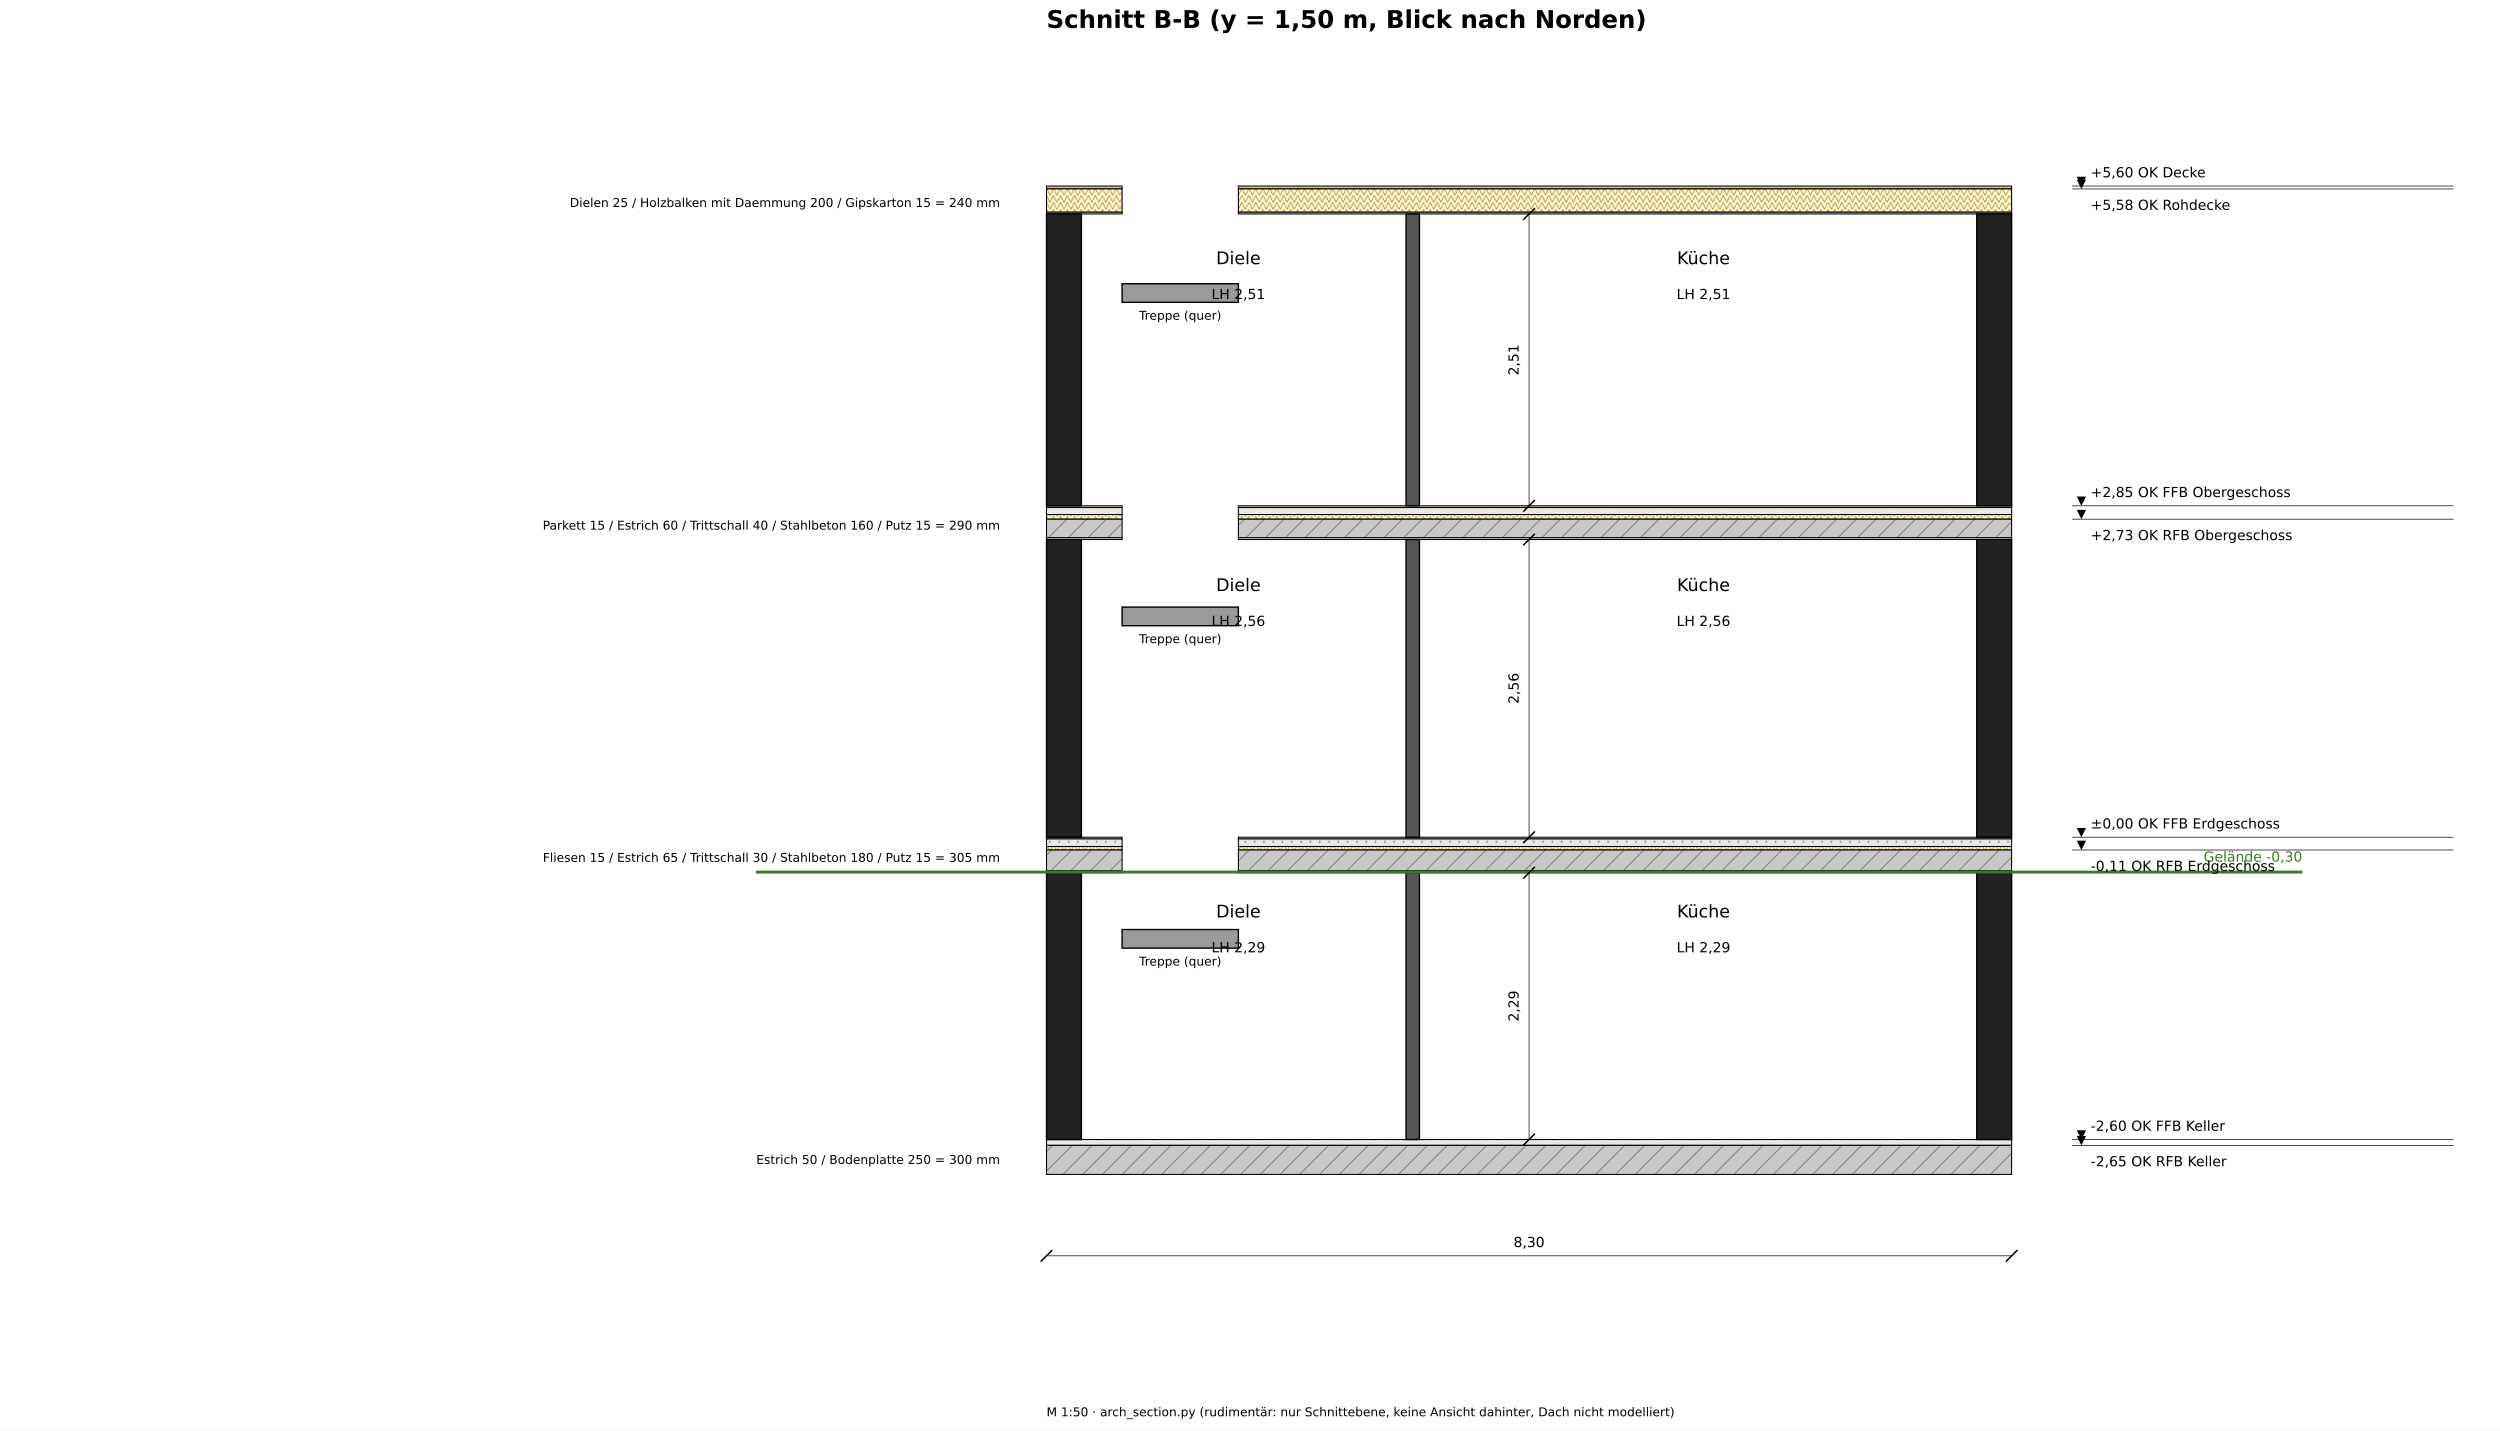
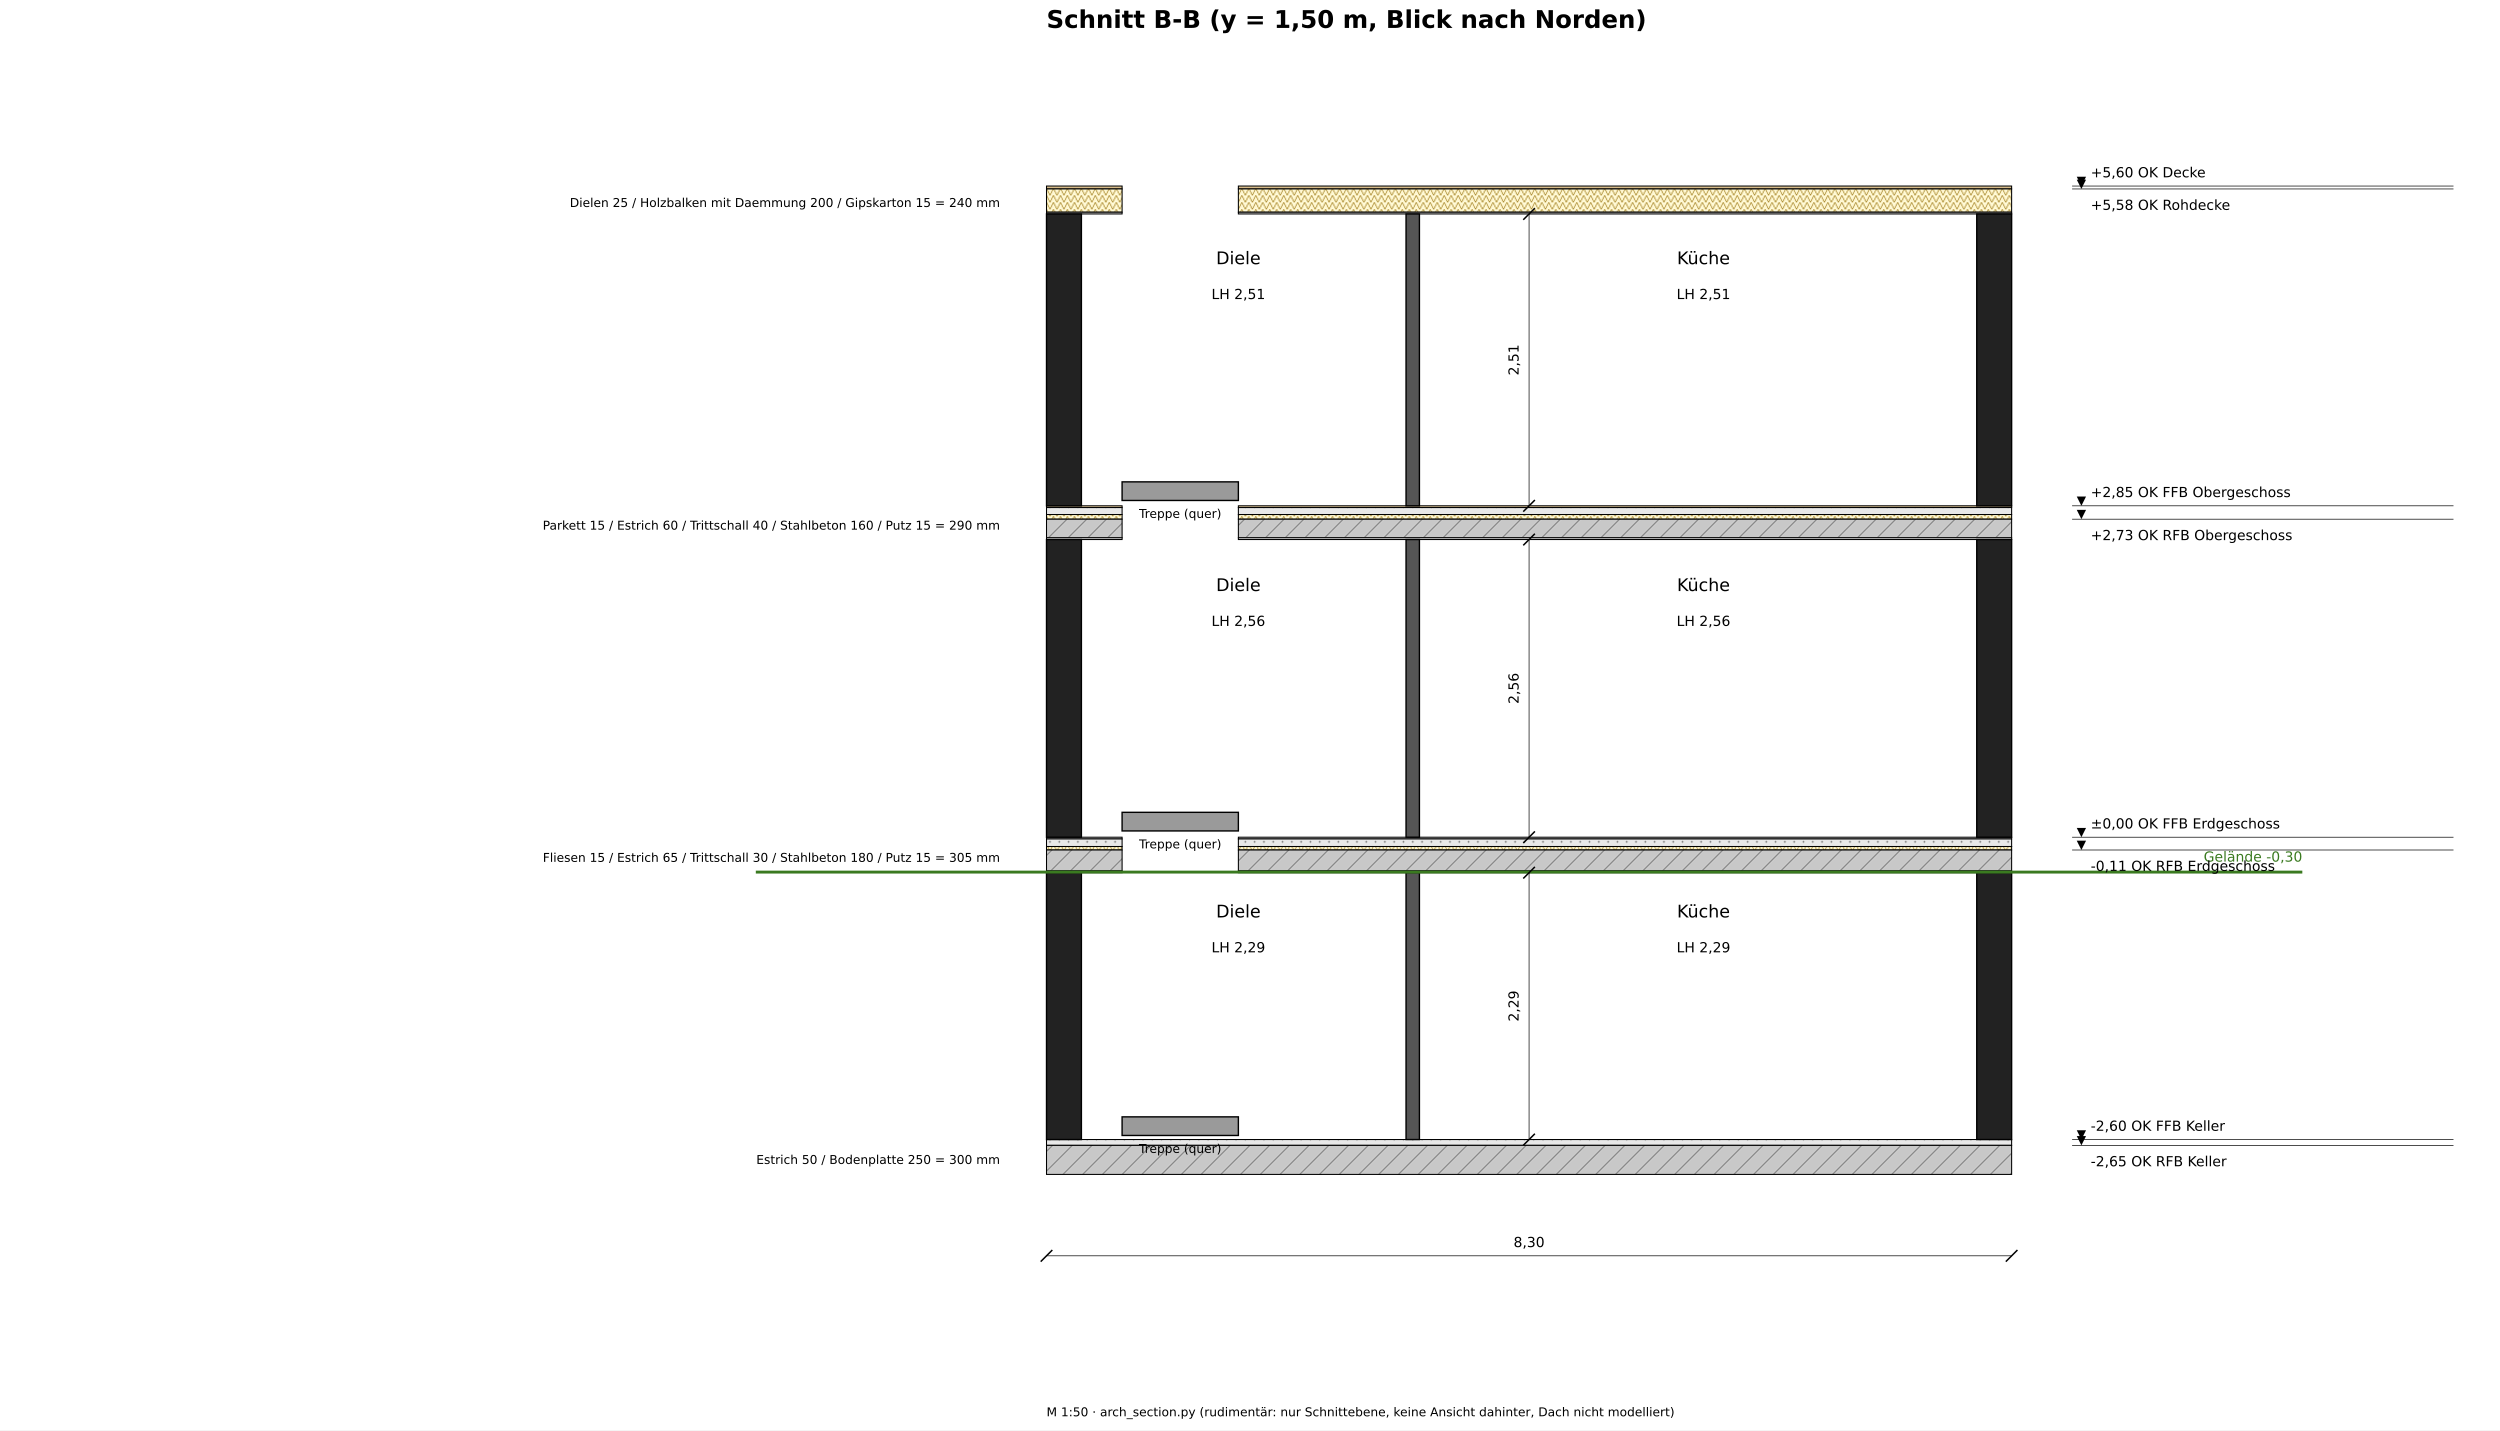
<svg xmlns="http://www.w3.org/2000/svg" width="430.0mm" height="246.0mm" viewBox="-9150 -7200 21500 12300" font-family="DejaVu Sans, sans-serif">
  <defs>
    <pattern id="concrete" patternUnits="userSpaceOnUse" width="120" height="120" patternTransform="rotate(45)">
      <rect width="120" height="120" fill="#c8c8c8" />
      <line x1="0" y1="0" x2="0" y2="120" stroke="#555" stroke-width="10" />
    </pattern>
    <pattern id="screed" patternUnits="userSpaceOnUse" width="80" height="80">
      <rect width="80" height="80" fill="#e8e8e8" />
      <circle cx="40" cy="40" r="8" fill="#777" />
    </pattern>
    <pattern id="insulation" patternUnits="userSpaceOnUse" width="120" height="60">
      <rect width="120" height="60" fill="#fff6d0" />
      <path d="M0 60 L30 0 L60 60 L90 0 L120 60" fill="none" stroke="#a08020" stroke-width="6" />
    </pattern>
    <pattern id="wood" patternUnits="userSpaceOnUse" width="200" height="40">
      <rect width="200" height="40" fill="#e9cf9f" />
      <line x1="0" y1="20" x2="200" y2="20" stroke="#8a6a30" stroke-width="5" />
    </pattern>
    <pattern id="plaster" patternUnits="userSpaceOnUse" width="50" height="50">
      <rect width="50" height="50" fill="#f7f7f7" />
    </pattern>
    <pattern id="todo" patternUnits="userSpaceOnUse" width="150" height="150" patternTransform="rotate(45)">
      <rect width="150" height="150" fill="#ffe0e0" />
      <line x1="0" y1="0" x2="0" y2="150" stroke="#e05050" stroke-width="8" />
    </pattern>
  </defs>
  <rect x="-9150.0" y="-7200" width="21500.0" height="12300.0" fill="white" />
  <rect x="-150" y="2600" width="8300" height="50" fill="url(#screed)" stroke="#000" stroke-width="9" />
  <rect x="-150" y="2650" width="8300" height="250" fill="url(#concrete)" stroke="#000" stroke-width="9" />
  <rect x="-150" y="0" width="650" height="15" fill="url(#plaster)" stroke="#000" stroke-width="9" />
  <rect x="1500" y="0" width="6650" height="15" fill="url(#plaster)" stroke="#000" stroke-width="9" />
  <rect x="-150" y="15" width="650" height="65" fill="url(#screed)" stroke="#000" stroke-width="9" />
  <rect x="1500" y="15" width="6650" height="65" fill="url(#screed)" stroke="#000" stroke-width="9" />
  <rect x="-150" y="80" width="650" height="30" fill="url(#insulation)" stroke="#000" stroke-width="9" />
  <rect x="1500" y="80" width="6650" height="30" fill="url(#insulation)" stroke="#000" stroke-width="9" />
  <rect x="-150" y="110" width="650" height="180" fill="url(#concrete)" stroke="#000" stroke-width="9" />
  <rect x="1500" y="110" width="6650" height="180" fill="url(#concrete)" stroke="#000" stroke-width="9" />
  <rect x="-150" y="290" width="650" height="15" fill="url(#plaster)" stroke="#000" stroke-width="9" />
  <rect x="1500" y="290" width="6650" height="15" fill="url(#plaster)" stroke="#000" stroke-width="9" />
  <rect x="-150" y="-2850" width="650" height="15" fill="url(#wood)" stroke="#000" stroke-width="9" />
  <rect x="1500" y="-2850" width="6650" height="15" fill="url(#wood)" stroke="#000" stroke-width="9" />
  <rect x="-150" y="-2835" width="650" height="60" fill="url(#screed)" stroke="#000" stroke-width="9" />
  <rect x="1500" y="-2835" width="6650" height="60" fill="url(#screed)" stroke="#000" stroke-width="9" />
  <rect x="-150" y="-2775" width="650" height="40" fill="url(#insulation)" stroke="#000" stroke-width="9" />
  <rect x="1500" y="-2775" width="6650" height="40" fill="url(#insulation)" stroke="#000" stroke-width="9" />
  <rect x="-150" y="-2735" width="650" height="160" fill="url(#concrete)" stroke="#000" stroke-width="9" />
  <rect x="1500" y="-2735" width="6650" height="160" fill="url(#concrete)" stroke="#000" stroke-width="9" />
  <rect x="-150" y="-2575" width="650" height="15" fill="url(#plaster)" stroke="#000" stroke-width="9" />
  <rect x="1500" y="-2575" width="6650" height="15" fill="url(#plaster)" stroke="#000" stroke-width="9" />
  <rect x="-150" y="-5600" width="650" height="25" fill="url(#wood)" stroke="#000" stroke-width="9" />
  <rect x="1500" y="-5600" width="6650" height="25" fill="url(#wood)" stroke="#000" stroke-width="9" />
  <rect x="-150" y="-5575" width="650" height="200" fill="url(#insulation)" stroke="#000" stroke-width="9" />
  <rect x="1500" y="-5575" width="6650" height="200" fill="url(#insulation)" stroke="#000" stroke-width="9" />
  <rect x="-150" y="-5375" width="650" height="15" fill="#dddddd" stroke="#000" stroke-width="9" />
  <rect x="1500" y="-5375" width="6650" height="15" fill="#dddddd" stroke="#000" stroke-width="9" />
  <rect x="-150" y="305" width="300" height="2295" fill="#222" stroke="#000" stroke-width="12" />
  <rect x="2942" y="305" width="115" height="2295" fill="#555" stroke="#000" stroke-width="12" />
  <rect x="7850" y="305" width="300" height="2295" fill="#222" stroke="#000" stroke-width="12" />
  <rect x="-150" y="-2560" width="300" height="2560" fill="#222" stroke="#000" stroke-width="12" />
  <rect x="2942" y="-2560" width="115" height="2560" fill="#555" stroke="#000" stroke-width="12" />
  <rect x="7850" y="-2560" width="300" height="2560" fill="#222" stroke="#000" stroke-width="12" />
  <rect x="-150" y="-5360" width="300" height="2510" fill="#222" stroke="#000" stroke-width="12" />
  <rect x="2942" y="-5360" width="115" height="2510" fill="#555" stroke="#000" stroke-width="12" />
  <rect x="7850" y="-5360" width="300" height="2510" fill="#222" stroke="#000" stroke-width="12" />
-   <rect x="500" y="794" width="1000" height="160" fill="#9a9a9a" stroke="#000" stroke-width="12" />
-   <text x="1000" y="1104" font-size="105" text-anchor="middle">Treppe (quer)</text>
-   <rect x="500" y="-1979" width="1000" height="160" fill="#9a9a9a" stroke="#000" stroke-width="12" />
-   <text x="1000" y="-1669" font-size="105" text-anchor="middle">Treppe (quer)</text>
-   <rect x="500" y="-4760" width="1000" height="160" fill="#9a9a9a" stroke="#000" stroke-width="12" />
-   <text x="1000" y="-4450" font-size="105" text-anchor="middle">Treppe (quer)</text>
+   <rect x="500" y="2405" width="1000" height="160" fill="#9a9a9a" stroke="#000" stroke-width="12" />
+   <text x="1000" y="2715" font-size="105" text-anchor="middle">Treppe (quer)</text>
+   <rect x="500" y="-214" width="1000" height="160" fill="#9a9a9a" stroke="#000" stroke-width="12" />
+   <text x="1000" y="96" font-size="105" text-anchor="middle">Treppe (quer)</text>
+   <rect x="500" y="-3056" width="1000" height="160" fill="#9a9a9a" stroke="#000" stroke-width="12" />
+   <text x="1000" y="-2746" font-size="105" text-anchor="middle">Treppe (quer)</text>
  <line x1="-2650" y1="300" x2="10650" y2="300" stroke="#3a7a20" stroke-width="25" />
  <text x="10650" y="210" font-size="120" text-anchor="end" fill="#3a7a20">Gelände -0,30</text>
  <text x="1500" y="690" font-size="150" text-anchor="middle">Diele</text>
  <text x="1500" y="990" font-size="120" text-anchor="middle">LH 2,29</text>
  <text x="5500" y="690" font-size="150" text-anchor="middle">Küche</text>
  <text x="5500" y="990" font-size="120" text-anchor="middle">LH 2,29</text>
  <text x="1500" y="-2117" font-size="150" text-anchor="middle">Diele</text>
  <text x="1500" y="-1817" font-size="120" text-anchor="middle">LH 2,56</text>
  <text x="5500" y="-2117" font-size="150" text-anchor="middle">Küche</text>
  <text x="5500" y="-1817" font-size="120" text-anchor="middle">LH 2,56</text>
  <text x="1500" y="-4928" font-size="150" text-anchor="middle">Diele</text>
  <text x="1500" y="-4628" font-size="120" text-anchor="middle">LH 2,51</text>
  <text x="5500" y="-4928" font-size="150" text-anchor="middle">Küche</text>
  <text x="5500" y="-4628" font-size="120" text-anchor="middle">LH 2,51</text>
  <text x="-550" y="2810" font-size="105" text-anchor="end" fill="#000">Estrich 50 / Bodenplatte 250 = 300 mm</text>
  <text x="-550" y="212" font-size="105" text-anchor="end" fill="#000">Fliesen 15 / Estrich 65 / Trittschall 30 / Stahlbeton 180 / Putz 15 = 305 mm</text>
  <text x="-550" y="-2645" font-size="105" text-anchor="end" fill="#000">Parkett 15 / Estrich 60 / Trittschall 40 / Stahlbeton 160 / Putz 15 = 290 mm</text>
  <text x="-550" y="-5420" font-size="105" text-anchor="end" fill="#000">Dielen 25 / Holzbalken mit Daemmung 200 / Gipskarton 15 = 240 mm</text>
  <path d="M8750 2600 l-40 -80 h80 z" fill="#000" />
  <line x1="8670" y1="2600" x2="11950" y2="2600" stroke="#000" stroke-width="6" />
  <text x="8830" y="2525" font-size="120">-2,60  OK FFB Keller</text>
  <path d="M8750 2650 l-40 -80 h80 z" fill="#000" />
  <line x1="8670" y1="2650" x2="11950" y2="2650" stroke="#000" stroke-width="6" />
  <text x="8830" y="2830" font-size="120">-2,65  OK RFB Keller</text>
  <path d="M8750 0 l-40 -80 h80 z" fill="#000" />
  <line x1="8670" y1="0" x2="11950" y2="0" stroke="#000" stroke-width="6" />
  <text x="8830" y="-75" font-size="120">±0,00  OK FFB Erdgeschoss</text>
  <path d="M8750 110 l-40 -80 h80 z" fill="#000" />
  <line x1="8670" y1="110" x2="11950" y2="110" stroke="#000" stroke-width="6" />
  <text x="8830" y="290" font-size="120">-0,11  OK RFB Erdgeschoss</text>
  <path d="M8750 -2850 l-40 -80 h80 z" fill="#000" />
  <line x1="8670" y1="-2850" x2="11950" y2="-2850" stroke="#000" stroke-width="6" />
  <text x="8830" y="-2925" font-size="120">+2,85  OK FFB Obergeschoss</text>
  <path d="M8750 -2735 l-40 -80 h80 z" fill="#000" />
  <line x1="8670" y1="-2735" x2="11950" y2="-2735" stroke="#000" stroke-width="6" />
  <text x="8830" y="-2555" font-size="120">+2,73  OK RFB Obergeschoss</text>
  <path d="M8750 -5600 l-40 -80 h80 z" fill="#000" />
  <line x1="8670" y1="-5600" x2="11950" y2="-5600" stroke="#000" stroke-width="6" />
  <text x="8830" y="-5675" font-size="120">+5,60  OK Decke</text>
  <path d="M8750 -5575 l-40 -80 h80 z" fill="#000" />
  <line x1="8670" y1="-5575" x2="11950" y2="-5575" stroke="#000" stroke-width="6" />
  <text x="8830" y="-5395" font-size="120">+5,58  OK Rohdecke</text>
  <line x1="4000" y1="2600" x2="4000" y2="305" stroke="#000" stroke-width="6" />
  <line x1="3950" y1="2650" x2="4050" y2="2550" stroke="#000" stroke-width="13" />
  <line x1="3950" y1="355" x2="4050" y2="255" stroke="#000" stroke-width="13" />
  <text x="3910" y="1452" font-size="120" text-anchor="middle" transform="rotate(-90 3910 1452)">2,29</text>
  <line x1="4000" y1="0" x2="4000" y2="-2560" stroke="#000" stroke-width="6" />
  <line x1="3950" y1="50" x2="4050" y2="-50" stroke="#000" stroke-width="13" />
  <line x1="3950" y1="-2510" x2="4050" y2="-2610" stroke="#000" stroke-width="13" />
  <text x="3910" y="-1280" font-size="120" text-anchor="middle" transform="rotate(-90 3910 -1280)">2,56</text>
  <line x1="4000" y1="-2850" x2="4000" y2="-5360" stroke="#000" stroke-width="6" />
  <line x1="3950" y1="-2800" x2="4050" y2="-2900" stroke="#000" stroke-width="13" />
  <line x1="3950" y1="-5310" x2="4050" y2="-5410" stroke="#000" stroke-width="13" />
  <text x="3910" y="-4105" font-size="120" text-anchor="middle" transform="rotate(-90 3910 -4105)">2,51</text>
  <line x1="-150" y1="3600" x2="8150" y2="3600" stroke="#000" stroke-width="6" />
  <line x1="-200" y1="3650" x2="-100" y2="3550" stroke="#000" stroke-width="13" />
  <line x1="8100" y1="3650" x2="8200" y2="3550" stroke="#000" stroke-width="13" />
  <text x="4000" y="3525" font-size="120" text-anchor="middle">8,30</text>
  <text x="-150" y="-6960" font-size="210" font-weight="bold">Schnitt B-B  (y = 1,50 m, Blick nach Norden)</text>
  <text x="-150" y="4980" font-size="105">M 1:50 · arch_section.py (rudimentär: nur Schnittebene, keine Ansicht dahinter, Dach nicht modelliert)</text>
</svg>
